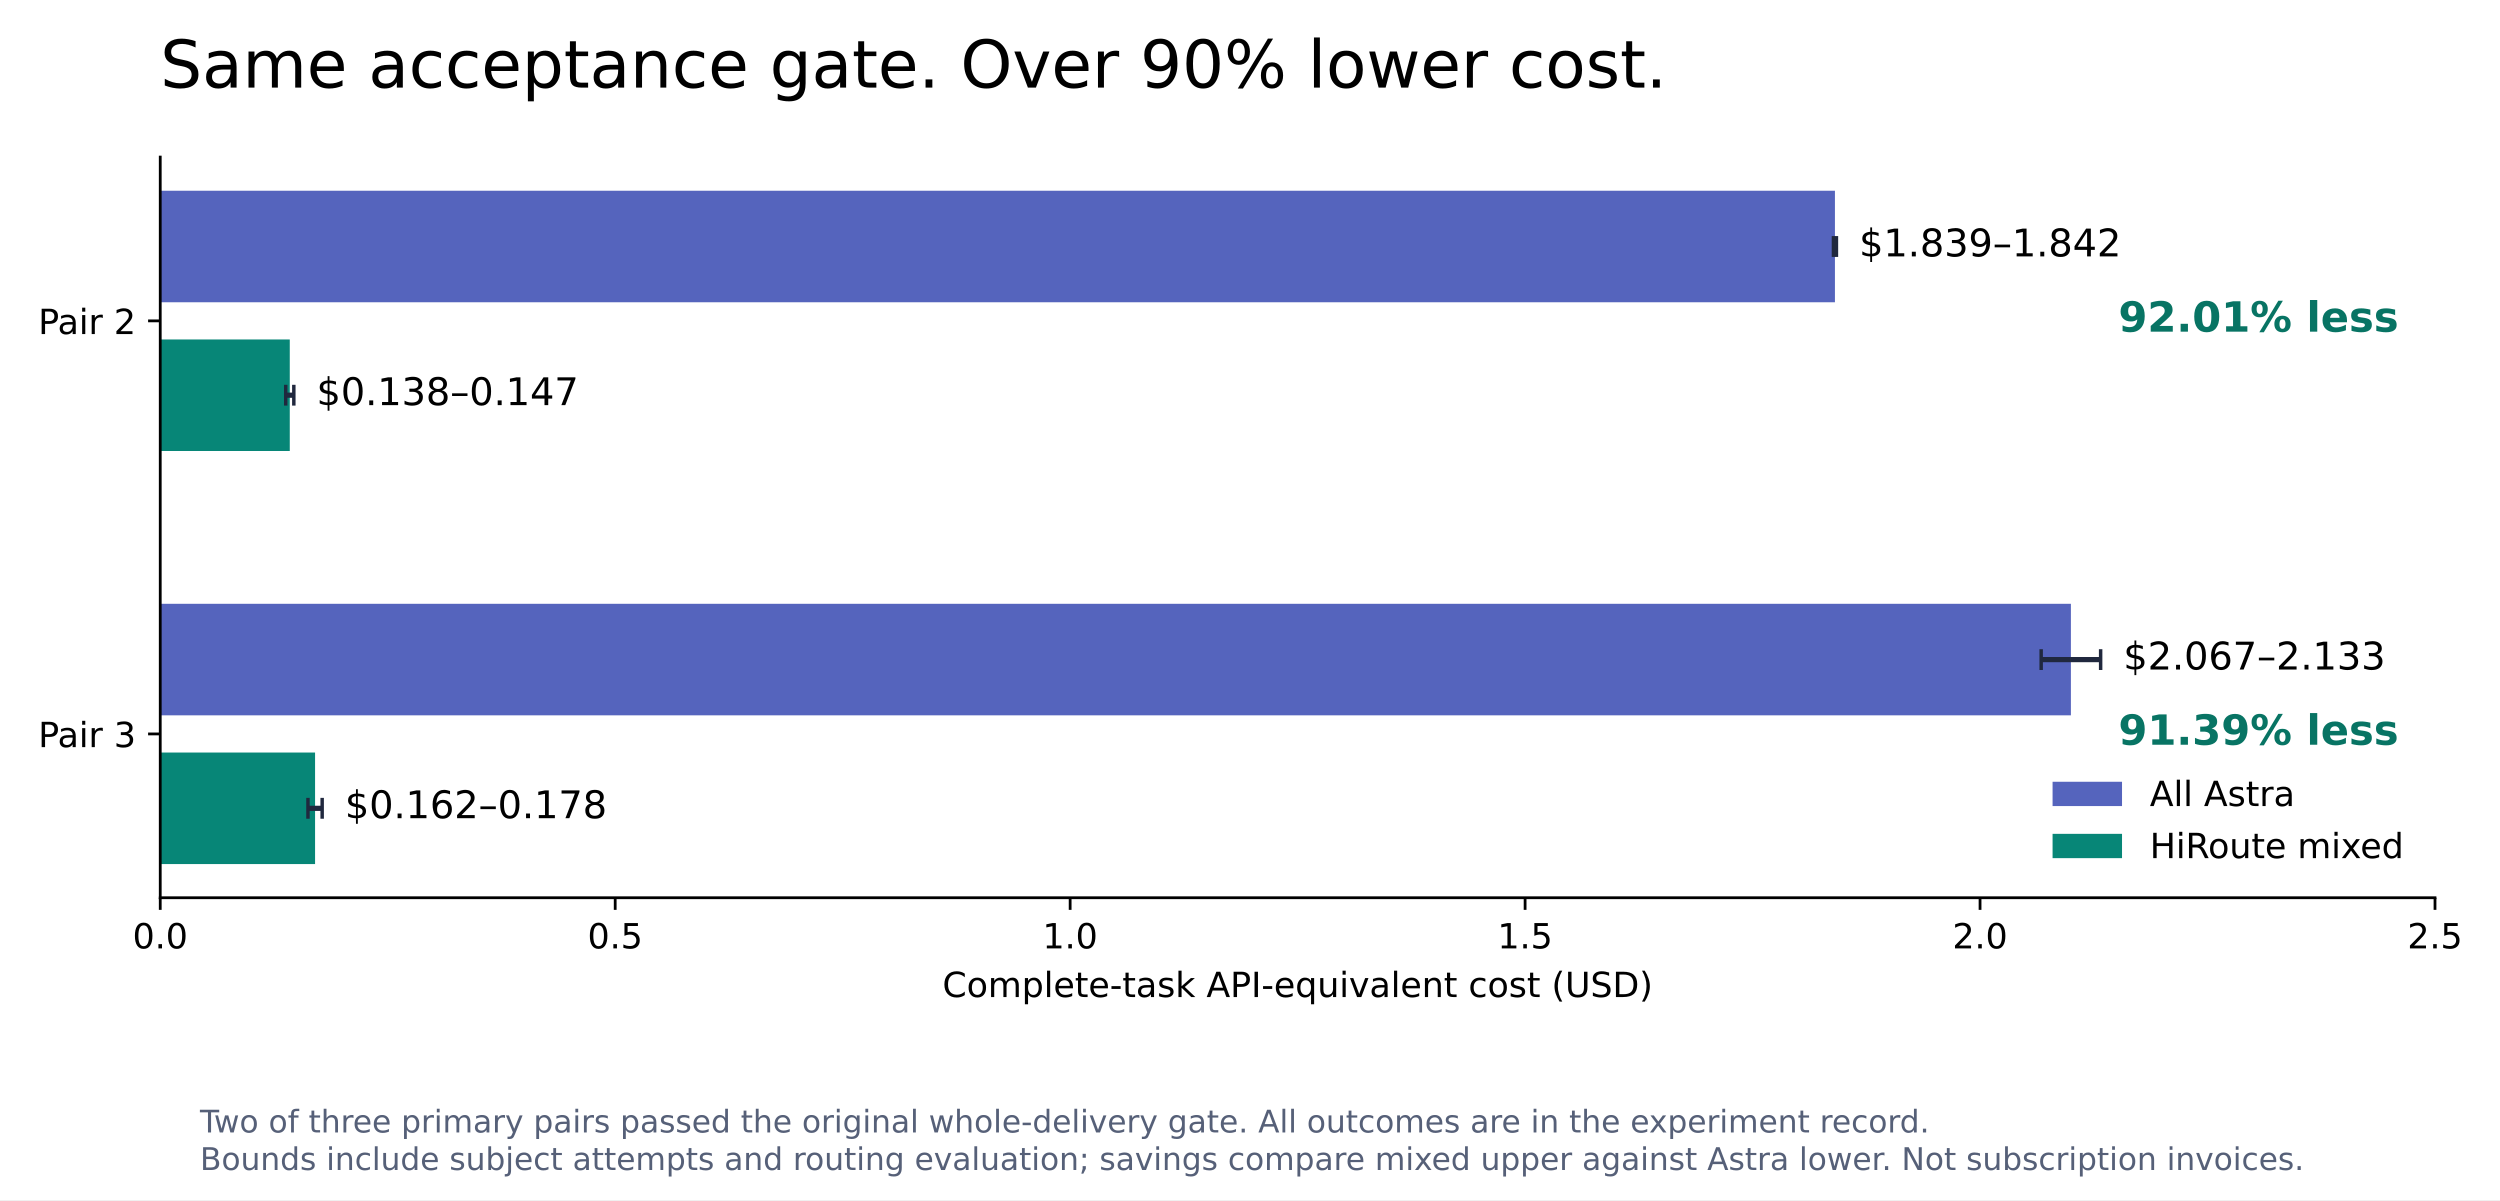
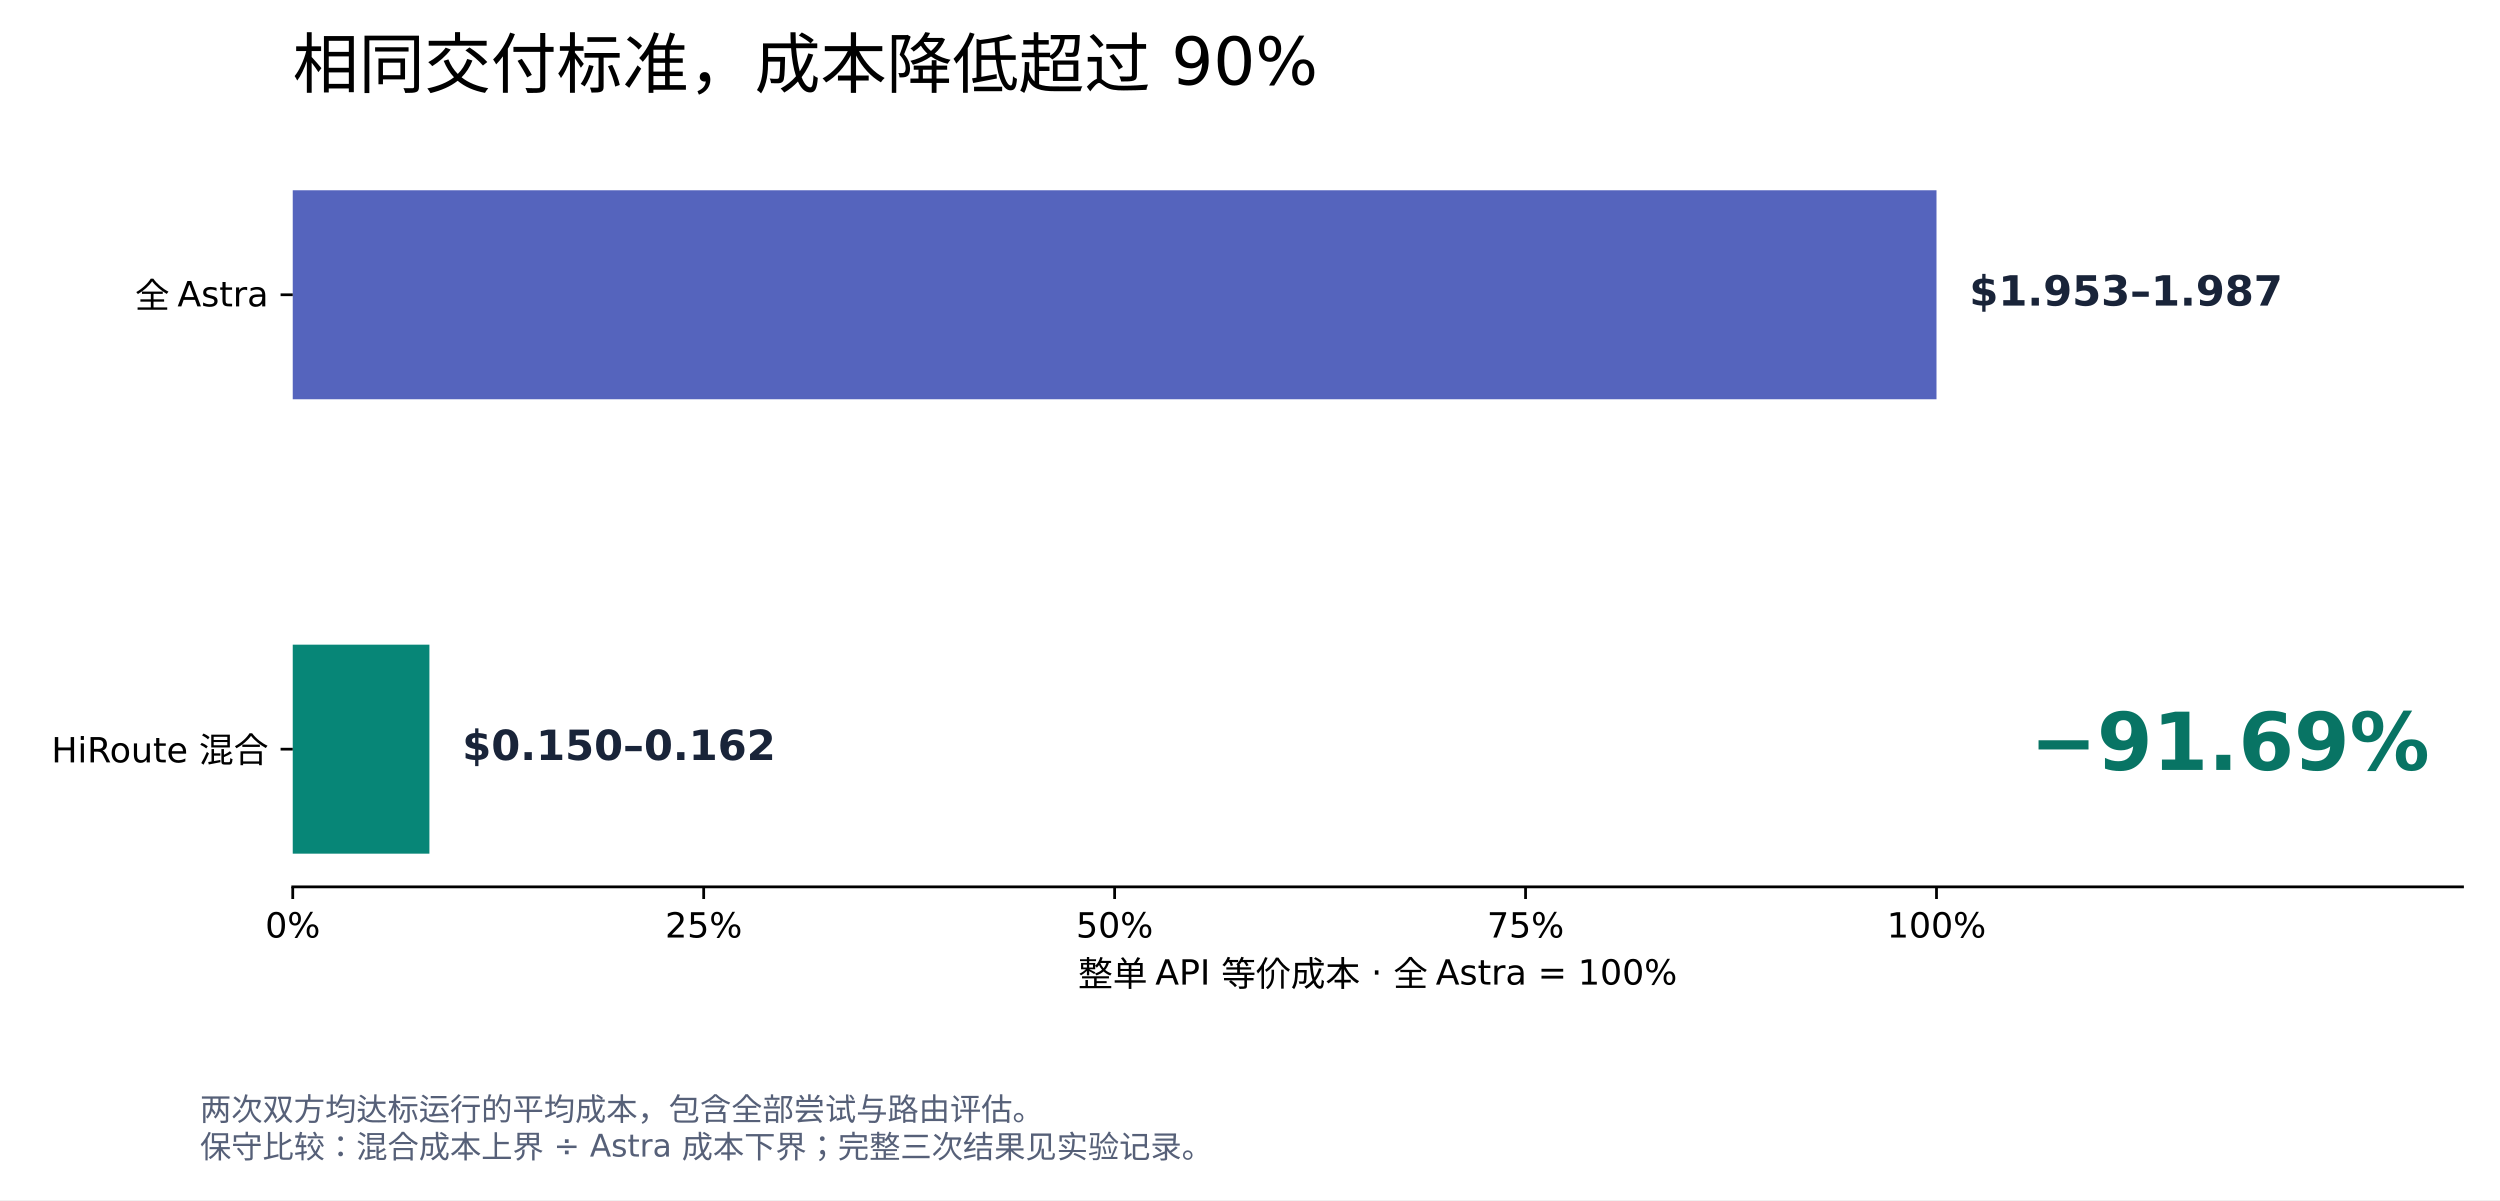
<svg xmlns="http://www.w3.org/2000/svg" xmlns:xlink="http://www.w3.org/1999/xlink" width="720pt" height="345.6pt" viewBox="0 0 720 345.6" version="1.1">
  <defs>
    <style type="text/css">*{stroke-linejoin: round; stroke-linecap: butt}</style>
  </defs>
  <g id="figure_1">
    <g id="patch_1">
      <path d="M 0 345.6 L 720 345.6 L 720 0 L 0 0 z " style="fill: #ffffff" />
    </g>
    <g id="axes_1">
      <g id="patch_2">
-         <path d="M 46.15 258.55 L 701.28 258.55 L 701.28 45.236 L 46.15 45.236 z " style="fill: #ffffff" />
+         <path d="M 84.31 255.416 L 709.2 255.416 L 709.2 45.236 L 84.31 45.236 z " style="fill: #ffffff" />
      </g>
      <g id="patch_3">
-         <path d="M 46.15 54.932 L 528.462 54.932 L 528.462 87.054 L 46.15 87.054 z " clip-path="url(#p01d271d742)" style="fill: #5564bd" />
+         <path d="M 84.31 54.789 L 557.712 54.789 L 557.712 114.99 L 84.31 114.99 z " clip-path="url(#p52c476096b)" style="fill: #5564bd" />
      </g>
      <g id="patch_4">
-         <path d="M 46.15 97.761 L 83.455 97.761 L 83.455 129.883 L 46.15 129.883 z " clip-path="url(#p01d271d742)" style="fill: #078677" />
-       </g>
-       <g id="patch_5">
-         <path d="M 46.15 173.902 L 596.42 173.902 L 596.42 206.024 L 46.15 206.024 z " clip-path="url(#p01d271d742)" style="fill: #5564bd" />
-       </g>
-       <g id="patch_6">
-         <path d="M 46.15 216.732 L 90.738 216.732 L 90.738 248.854 L 46.15 248.854 z " clip-path="url(#p01d271d742)" style="fill: #078677" />
+         <path d="M 84.31 185.661 L 123.67 185.661 L 123.67 245.862 L 84.31 245.862 z " clip-path="url(#p52c476096b)" style="fill: #078677" />
      </g>
      <g id="matplotlib.axis_1">
        <g id="xtick_1">
          <g id="line2d_1">
            <defs>
              <path id="m82bb2c2545" d="M 0 0 L 0 3.5 " style="stroke: #000000; stroke-width: 0.8" />
            </defs>
            <g>
-               <use xlink:href="#m82bb2c2545" x="46.15" y="258.55" style="stroke: #000000; stroke-width: 0.8" />
+               <use xlink:href="#m82bb2c2545" x="84.31" y="255.416" style="stroke: #000000; stroke-width: 0.8" />
            </g>
          </g>
          <g id="text_1">
-             <text style="font-size: 10px; font-family: 'DejaVu Sans'; text-anchor: middle" x="46.15" y="273.147" transform="rotate(-0 46.15 273.1473)">0.0</text>
+             <text style="font-size: 10px; font-family: 'DejaVu Sans'; text-anchor: middle" x="84.31" y="270.014" transform="rotate(-0 84.31 270.0137)">0%</text>
          </g>
        </g>
        <g id="xtick_2">
          <g id="line2d_2">
            <g>
-               <use xlink:href="#m82bb2c2545" x="177.176" y="258.55" style="stroke: #000000; stroke-width: 0.8" />
+               <use xlink:href="#m82bb2c2545" x="202.66" y="255.416" style="stroke: #000000; stroke-width: 0.8" />
            </g>
          </g>
          <g id="text_2">
-             <text style="font-size: 10px; font-family: 'DejaVu Sans'; text-anchor: middle" x="177.176" y="273.147" transform="rotate(-0 177.176 273.1473)">0.5</text>
+             <text style="font-size: 10px; font-family: 'DejaVu Sans'; text-anchor: middle" x="202.66" y="270.014" transform="rotate(-0 202.6604 270.0137)">25%</text>
          </g>
        </g>
        <g id="xtick_3">
          <g id="line2d_3">
            <g>
-               <use xlink:href="#m82bb2c2545" x="308.202" y="258.55" style="stroke: #000000; stroke-width: 0.8" />
+               <use xlink:href="#m82bb2c2545" x="321.011" y="255.416" style="stroke: #000000; stroke-width: 0.8" />
            </g>
          </g>
          <g id="text_3">
-             <text style="font-size: 10px; font-family: 'DejaVu Sans'; text-anchor: middle" x="308.202" y="273.147" transform="rotate(-0 308.202 273.1473)">1.0</text>
+             <text style="font-size: 10px; font-family: 'DejaVu Sans'; text-anchor: middle" x="321.011" y="270.014" transform="rotate(-0 321.0108 270.0137)">50%</text>
          </g>
        </g>
        <g id="xtick_4">
          <g id="line2d_4">
            <g>
-               <use xlink:href="#m82bb2c2545" x="439.228" y="258.55" style="stroke: #000000; stroke-width: 0.8" />
+               <use xlink:href="#m82bb2c2545" x="439.361" y="255.416" style="stroke: #000000; stroke-width: 0.8" />
            </g>
          </g>
          <g id="text_4">
-             <text style="font-size: 10px; font-family: 'DejaVu Sans'; text-anchor: middle" x="439.228" y="273.147" transform="rotate(-0 439.228 273.1473)">1.5</text>
+             <text style="font-size: 10px; font-family: 'DejaVu Sans'; text-anchor: middle" x="439.361" y="270.014" transform="rotate(-0 439.3611 270.0137)">75%</text>
          </g>
        </g>
        <g id="xtick_5">
          <g id="line2d_5">
            <g>
-               <use xlink:href="#m82bb2c2545" x="570.254" y="258.55" style="stroke: #000000; stroke-width: 0.8" />
+               <use xlink:href="#m82bb2c2545" x="557.712" y="255.416" style="stroke: #000000; stroke-width: 0.8" />
            </g>
          </g>
          <g id="text_5">
-             <text style="font-size: 10px; font-family: 'DejaVu Sans'; text-anchor: middle" x="570.254" y="273.147" transform="rotate(-0 570.254 273.1473)">2.0</text>
+             <text style="font-size: 10px; font-family: 'DejaVu Sans'; text-anchor: middle" x="557.712" y="270.014" transform="rotate(-0 557.7115 270.0137)">100%</text>
          </g>
        </g>
-         <g id="xtick_6">
-           <g id="line2d_6">
-             <g>
-               <use xlink:href="#m82bb2c2545" x="701.28" y="258.55" style="stroke: #000000; stroke-width: 0.8" />
-             </g>
-           </g>
-           <g id="text_6">
-             <text style="font-size: 10px; font-family: 'DejaVu Sans'; text-anchor: middle" x="701.28" y="273.147" transform="rotate(-0 701.28 273.1473)">2.5</text>
-           </g>
-         </g>
-         <g id="text_7">
-           <text style="font-size: 10px; font-family: 'DejaVu Sans'; text-anchor: middle" x="373.715" y="287.148" transform="rotate(-0 373.715 287.1481)">Complete-task API-equivalent cost (USD)</text>
+         <g id="text_6">
+           <text style="font-size: 10px; font-family: 'DejaVu Sans'; text-anchor: middle" x="396.755" y="284.014" transform="rotate(-0 396.755 284.0137)">整单 API 等价成本 · 全 Astra = 100%</text>
        </g>
      </g>
      <g id="matplotlib.axis_2">
        <g id="ytick_1">
-           <g id="line2d_7">
+           <g id="line2d_6">
            <defs>
              <path id="m7cbd49e816" d="M 0 0 L -3.5 0 " style="stroke: #000000; stroke-width: 0.8" />
            </defs>
            <g>
-               <use xlink:href="#m7cbd49e816" x="46.15" y="92.407" style="stroke: #000000; stroke-width: 0.8" />
+               <use xlink:href="#m7cbd49e816" x="84.31" y="84.89" style="stroke: #000000; stroke-width: 0.8" />
+             </g>
+           </g>
+           <g id="text_7">
+             <text style="font-size: 10px; font-family: 'DejaVu Sans'; text-anchor: end" x="77.31" y="88.689" transform="rotate(-0 77.31 88.6886)">全 Astra</text>
+           </g>
+         </g>
+         <g id="ytick_2">
+           <g id="line2d_7">
+             <g>
+               <use xlink:href="#m7cbd49e816" x="84.31" y="215.762" style="stroke: #000000; stroke-width: 0.8" />
            </g>
          </g>
          <g id="text_8">
-             <text style="font-size: 10px; font-family: 'DejaVu Sans'; text-anchor: end" x="39.15" y="96.207" transform="rotate(-0 39.15 96.20657)">Pair 2</text>
-           </g>
-         </g>
-         <g id="ytick_2">
-           <g id="line2d_8">
-             <g>
-               <use xlink:href="#m7cbd49e816" x="46.15" y="211.378" style="stroke: #000000; stroke-width: 0.8" />
-             </g>
-           </g>
-           <g id="text_9">
-             <text style="font-size: 10px; font-family: 'DejaVu Sans'; text-anchor: end" x="39.15" y="215.177" transform="rotate(-0 39.15 215.1771)">Pair 3</text>
+             <text style="font-size: 10px; font-family: 'DejaVu Sans'; text-anchor: end" x="77.31" y="219.561" transform="rotate(-0 77.31 219.561)">HiRoute 混合</text>
          </g>
        </g>
      </g>
-       <g id="LineCollection_1">
-         <path d="M 528.033 70.993 L 528.892 70.993 " clip-path="url(#p01d271d742)" style="fill: none; stroke: #20283e; stroke-width: 1.5" />
+       <g id="patch_5">
+         <path d="M 84.31 255.416 L 709.2 255.416 " style="fill: none; stroke: #000000; stroke-width: 0.8; stroke-linejoin: miter; stroke-linecap: square" />
      </g>
-       <g id="line2d_9">
-         <defs>
-           <path id="m7583df770e" d="M 0 3 L 0 -3 " style="stroke: #20283e" />
-         </defs>
-         <g clip-path="url(#p01d271d742)">
-           <use xlink:href="#m7583df770e" x="528.033" y="70.993" style="fill: #20283e; stroke: #20283e" />
-         </g>
-       </g>
-       <g id="line2d_10">
-         <g clip-path="url(#p01d271d742)">
-           <use xlink:href="#m7583df770e" x="528.892" y="70.993" style="fill: #20283e; stroke: #20283e" />
-         </g>
-       </g>
-       <g id="LineCollection_2">
-         <path d="M 82.289 113.822 L 84.621 113.822 " clip-path="url(#p01d271d742)" style="fill: none; stroke: #20283e; stroke-width: 1.5" />
-       </g>
-       <g id="line2d_11">
-         <g clip-path="url(#p01d271d742)">
-           <use xlink:href="#m7583df770e" x="82.289" y="113.822" style="fill: #20283e; stroke: #20283e" />
-         </g>
-       </g>
-       <g id="line2d_12">
-         <g clip-path="url(#p01d271d742)">
-           <use xlink:href="#m7583df770e" x="84.621" y="113.822" style="fill: #20283e; stroke: #20283e" />
-         </g>
-       </g>
-       <g id="LineCollection_3">
-         <path d="M 587.856 189.963 L 604.983 189.963 " clip-path="url(#p01d271d742)" style="fill: none; stroke: #20283e; stroke-width: 1.5" />
-       </g>
-       <g id="line2d_13">
-         <g clip-path="url(#p01d271d742)">
-           <use xlink:href="#m7583df770e" x="587.856" y="189.963" style="fill: #20283e; stroke: #20283e" />
-         </g>
-       </g>
-       <g id="line2d_14">
-         <g clip-path="url(#p01d271d742)">
-           <use xlink:href="#m7583df770e" x="604.983" y="189.963" style="fill: #20283e; stroke: #20283e" />
-         </g>
-       </g>
-       <g id="LineCollection_4">
-         <path d="M 88.692 232.793 L 92.784 232.793 " clip-path="url(#p01d271d742)" style="fill: none; stroke: #20283e; stroke-width: 1.5" />
-       </g>
-       <g id="line2d_15">
-         <g clip-path="url(#p01d271d742)">
-           <use xlink:href="#m7583df770e" x="88.692" y="232.793" style="fill: #20283e; stroke: #20283e" />
-         </g>
-       </g>
-       <g id="line2d_16">
-         <g clip-path="url(#p01d271d742)">
-           <use xlink:href="#m7583df770e" x="92.784" y="232.793" style="fill: #20283e; stroke: #20283e" />
-         </g>
-       </g>
-       <g id="patch_7">
-         <path d="M 46.15 258.55 L 46.15 45.236 " style="fill: none; stroke: #000000; stroke-width: 0.8; stroke-linejoin: miter; stroke-linecap: square" />
-       </g>
-       <g id="patch_8">
-         <path d="M 46.15 258.55 L 701.28 258.55 " style="fill: none; stroke: #000000; stroke-width: 0.8; stroke-linejoin: miter; stroke-linecap: square" />
+       <g id="text_9">
+         <text style="font-weight: 700; font-size: 12px; font-family: 'DejaVu Sans'; text-anchor: start; fill: #192439" x="567.18" y="88.007" transform="rotate(-0 567.1795 88.00742)">$1.953–1.987</text>
      </g>
      <g id="text_10">
-         <text style="font-size: 11px; font-family: 'DejaVu Sans'; text-anchor: start" x="535.443" y="73.851" transform="rotate(-0 535.4429 73.85051)">$1.839–1.842</text>
+         <text style="font-weight: 700; font-size: 12px; font-family: 'DejaVu Sans'; text-anchor: start; fill: #192439" x="133.138" y="218.879" transform="rotate(-0 133.1384 218.8794)">$0.150–0.162</text>
      </g>
      <g id="text_11">
-         <text style="font-size: 11px; font-family: 'DejaVu Sans'; text-anchor: start" x="91.172" y="116.68" transform="rotate(-0 91.17211 116.6799)">$0.138–0.147</text>
+         <text style="font-weight: 700; font-size: 23px; font-family: 'DejaVu Sans'; text-anchor: end; fill: #087464" x="699.732" y="221.736" transform="rotate(-0 699.732 221.7364)">−91.69%</text>
      </g>
      <g id="text_12">
-         <text style="font-weight: 700; font-size: 12px; font-family: 'DejaVu Sans'; text-anchor: end; fill: #087464" x="690.798" y="95.525" transform="rotate(-0 690.7979 95.52501)">92.01% less</text>
-       </g>
-       <g id="text_13">
-         <text style="font-size: 11px; font-family: 'DejaVu Sans'; text-anchor: start" x="611.534" y="192.821" transform="rotate(-0 611.5344 192.821)">$2.067–2.133</text>
-       </g>
-       <g id="text_14">
-         <text style="font-size: 11px; font-family: 'DejaVu Sans'; text-anchor: start" x="99.335" y="235.65" transform="rotate(-0 99.33541 235.6504)">$0.162–0.178</text>
-       </g>
-       <g id="text_15">
-         <text style="font-weight: 700; font-size: 12px; font-family: 'DejaVu Sans'; text-anchor: end; fill: #087464" x="690.798" y="214.496" transform="rotate(-0 690.7979 214.4955)">91.39% less</text>
-       </g>
-       <g id="text_16">
-         <text style="font-size: 19px; font-family: 'DejaVu Sans'; text-anchor: start" x="46.15" y="25.236" transform="rotate(-0 46.15 25.23555)">Same acceptance gate. Over 90% lower cost.</text>
-       </g>
-       <g id="legend_1">
-         <g id="patch_9">
-           <path d="M 591.143 232.147 L 611.143 232.147 L 611.143 225.147 L 591.143 225.147 z " style="fill: #5564bd" />
-         </g>
-         <g id="text_17">
-           <text style="font-size: 10px; font-family: 'DejaVu Sans'; text-anchor: start" x="619.143" y="232.147" transform="rotate(-0 619.1425 232.1465)">All Astra</text>
-         </g>
-         <g id="patch_10">
-           <path d="M 591.143 247.147 L 611.143 247.147 L 611.143 240.147 L 591.143 240.147 z " style="fill: #078677" />
-         </g>
-         <g id="text_18">
-           <text style="font-size: 10px; font-family: 'DejaVu Sans'; text-anchor: start" x="619.143" y="247.147" transform="rotate(-0 619.1425 247.1473)">HiRoute mixed</text>
-         </g>
+         <text style="font-size: 19px; font-family: 'DejaVu Sans'; text-anchor: start" x="84.31" y="25.236" transform="rotate(-0 84.31 25.23555)">相同交付标准，成本降低超过 90%</text>
      </g>
    </g>
-     <g id="text_19">
-       <text style="font-size: 9px; font-family: 'DejaVu Sans'; fill: #566078" transform="translate(57.6 326.1575)">Two of three primary pairs passed the original whole-delivery gate. All outcomes are in the experiment record.</text>
-       <text style="font-size: 9px; font-family: 'DejaVu Sans'; fill: #566078" transform="translate(57.6 336.96)">Bounds include subject attempts and routing evaluation; savings compare mixed upper against Astra lower. Not subscription invoices.</text>
+     <g id="text_13">
+       <text style="font-size: 9px; font-family: 'DejaVu Sans'; fill: #566078" transform="translate(57.6 322.7022)">两次双方均达标运行的平均成本，包含全部尝试与路由评估。</text>
+       <text style="font-size: 9px; font-family: 'DejaVu Sans'; fill: #566078" transform="translate(57.6 333.504)">保守比较：混合成本上界 ÷ Astra 成本下界；完整三次结果见实验记录。</text>
    </g>
  </g>
  <defs>
-     <clipPath id="p01d271d742">
-       <rect x="46.15" y="45.236" width="655.13" height="213.314" />
+     <clipPath id="p52c476096b">
+       <rect x="84.31" y="45.236" width="624.89" height="210.18" />
    </clipPath>
  </defs>
</svg>
